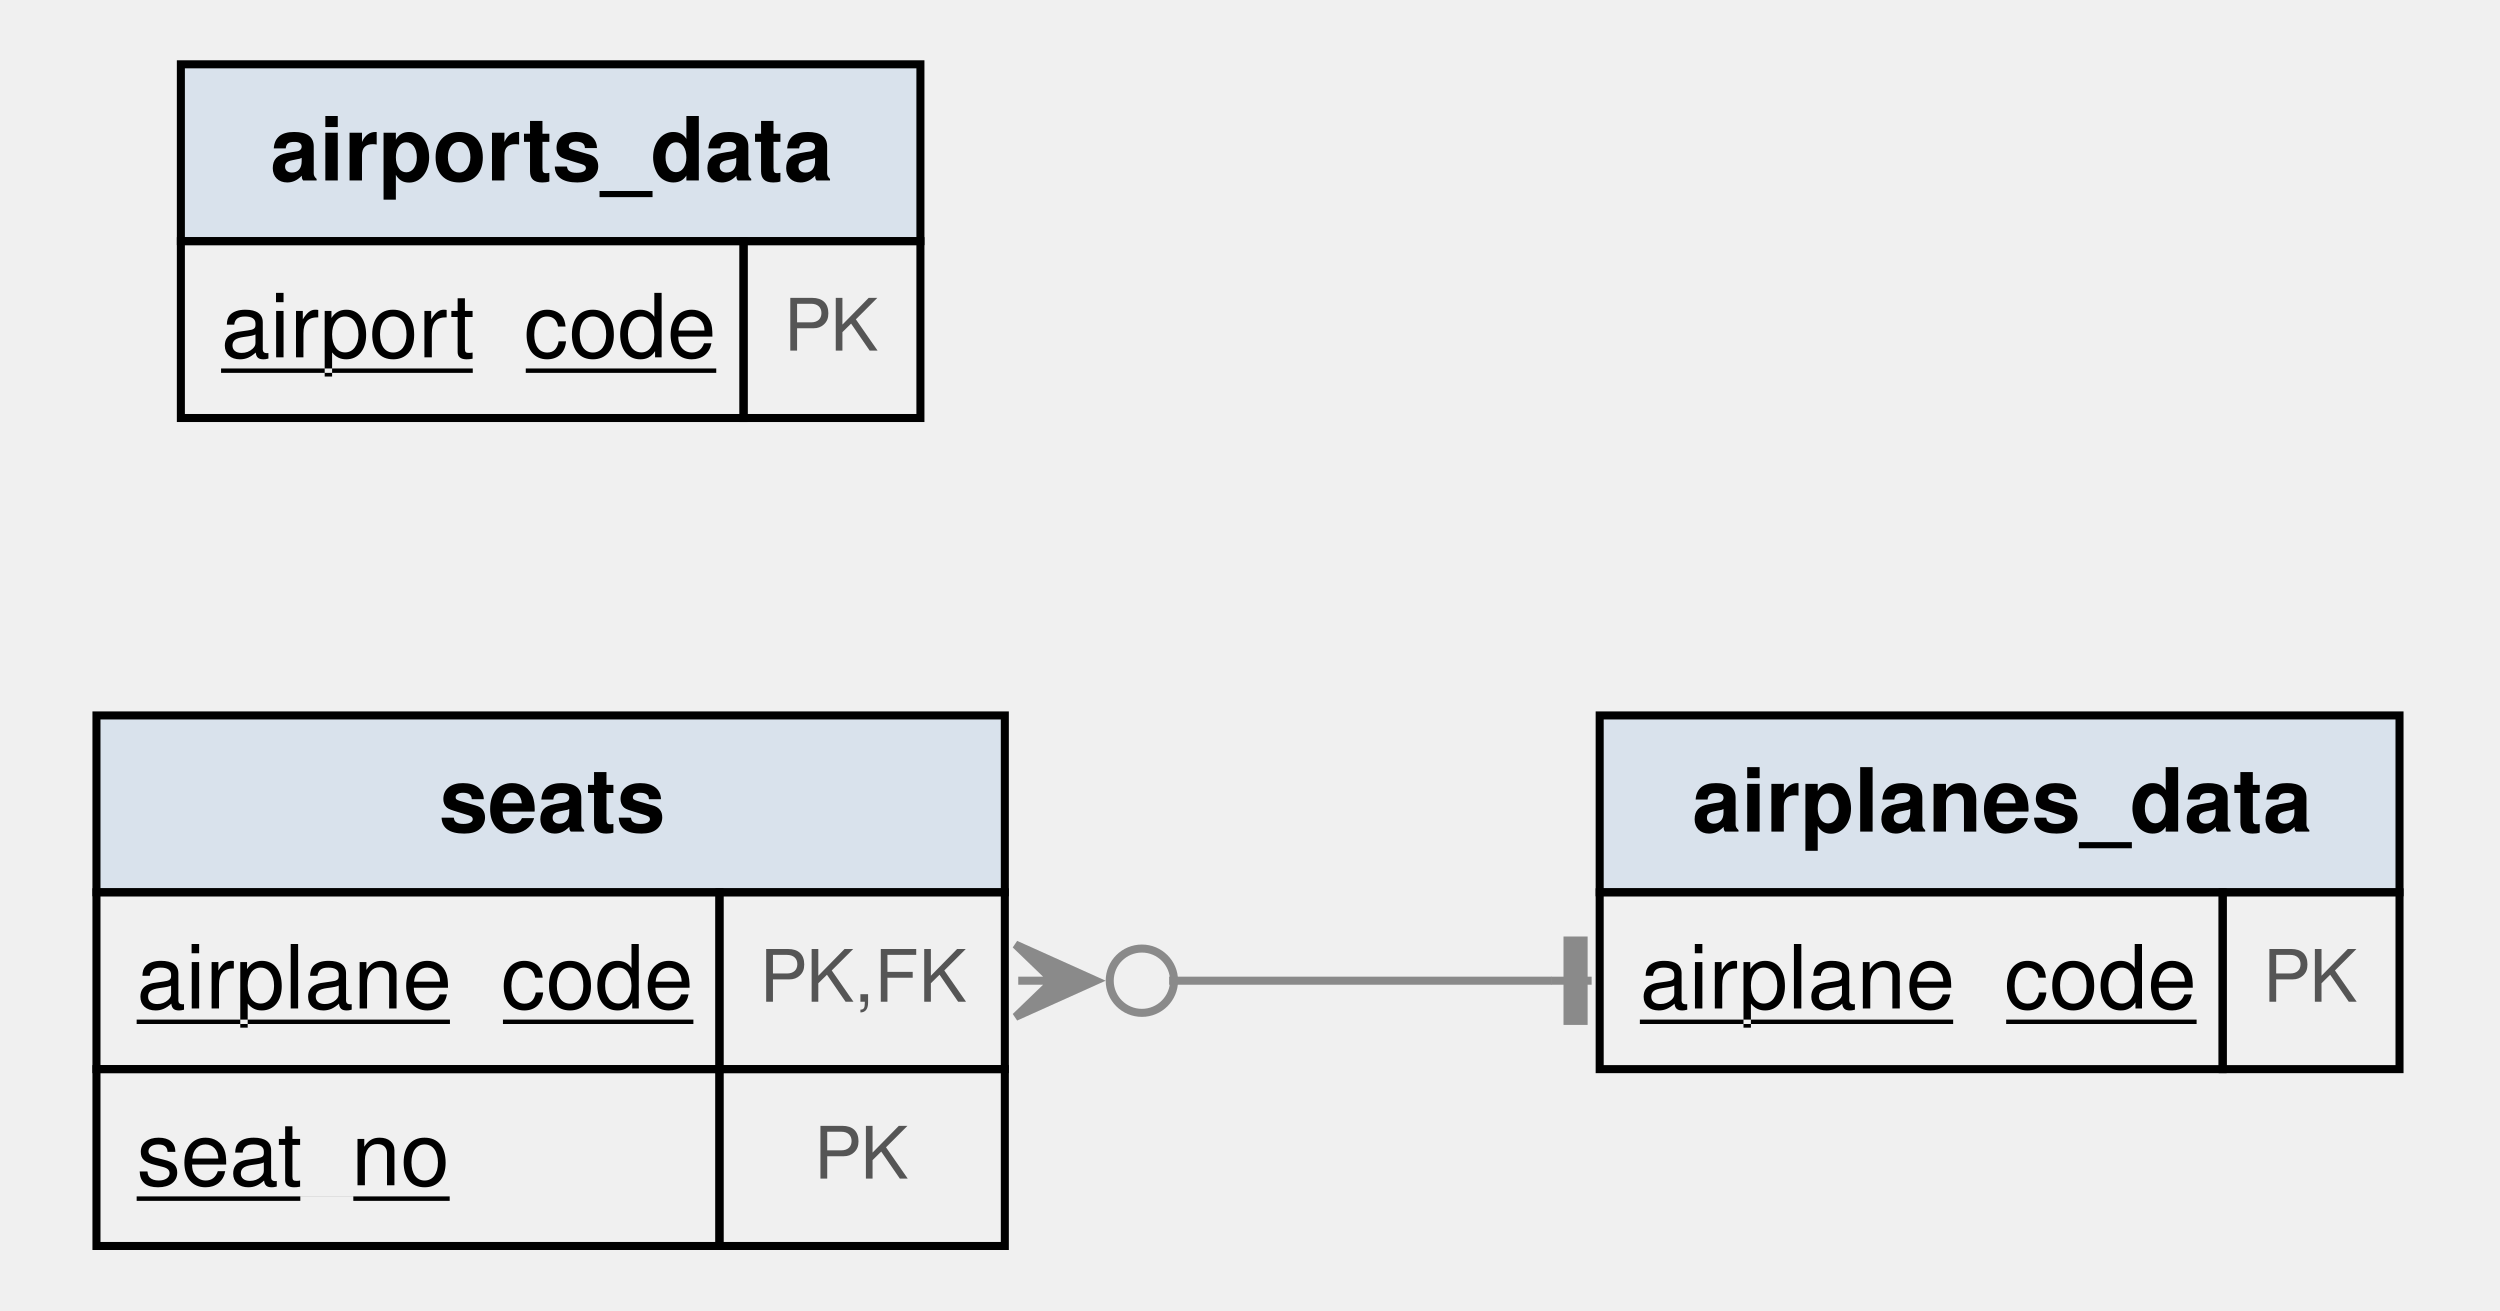
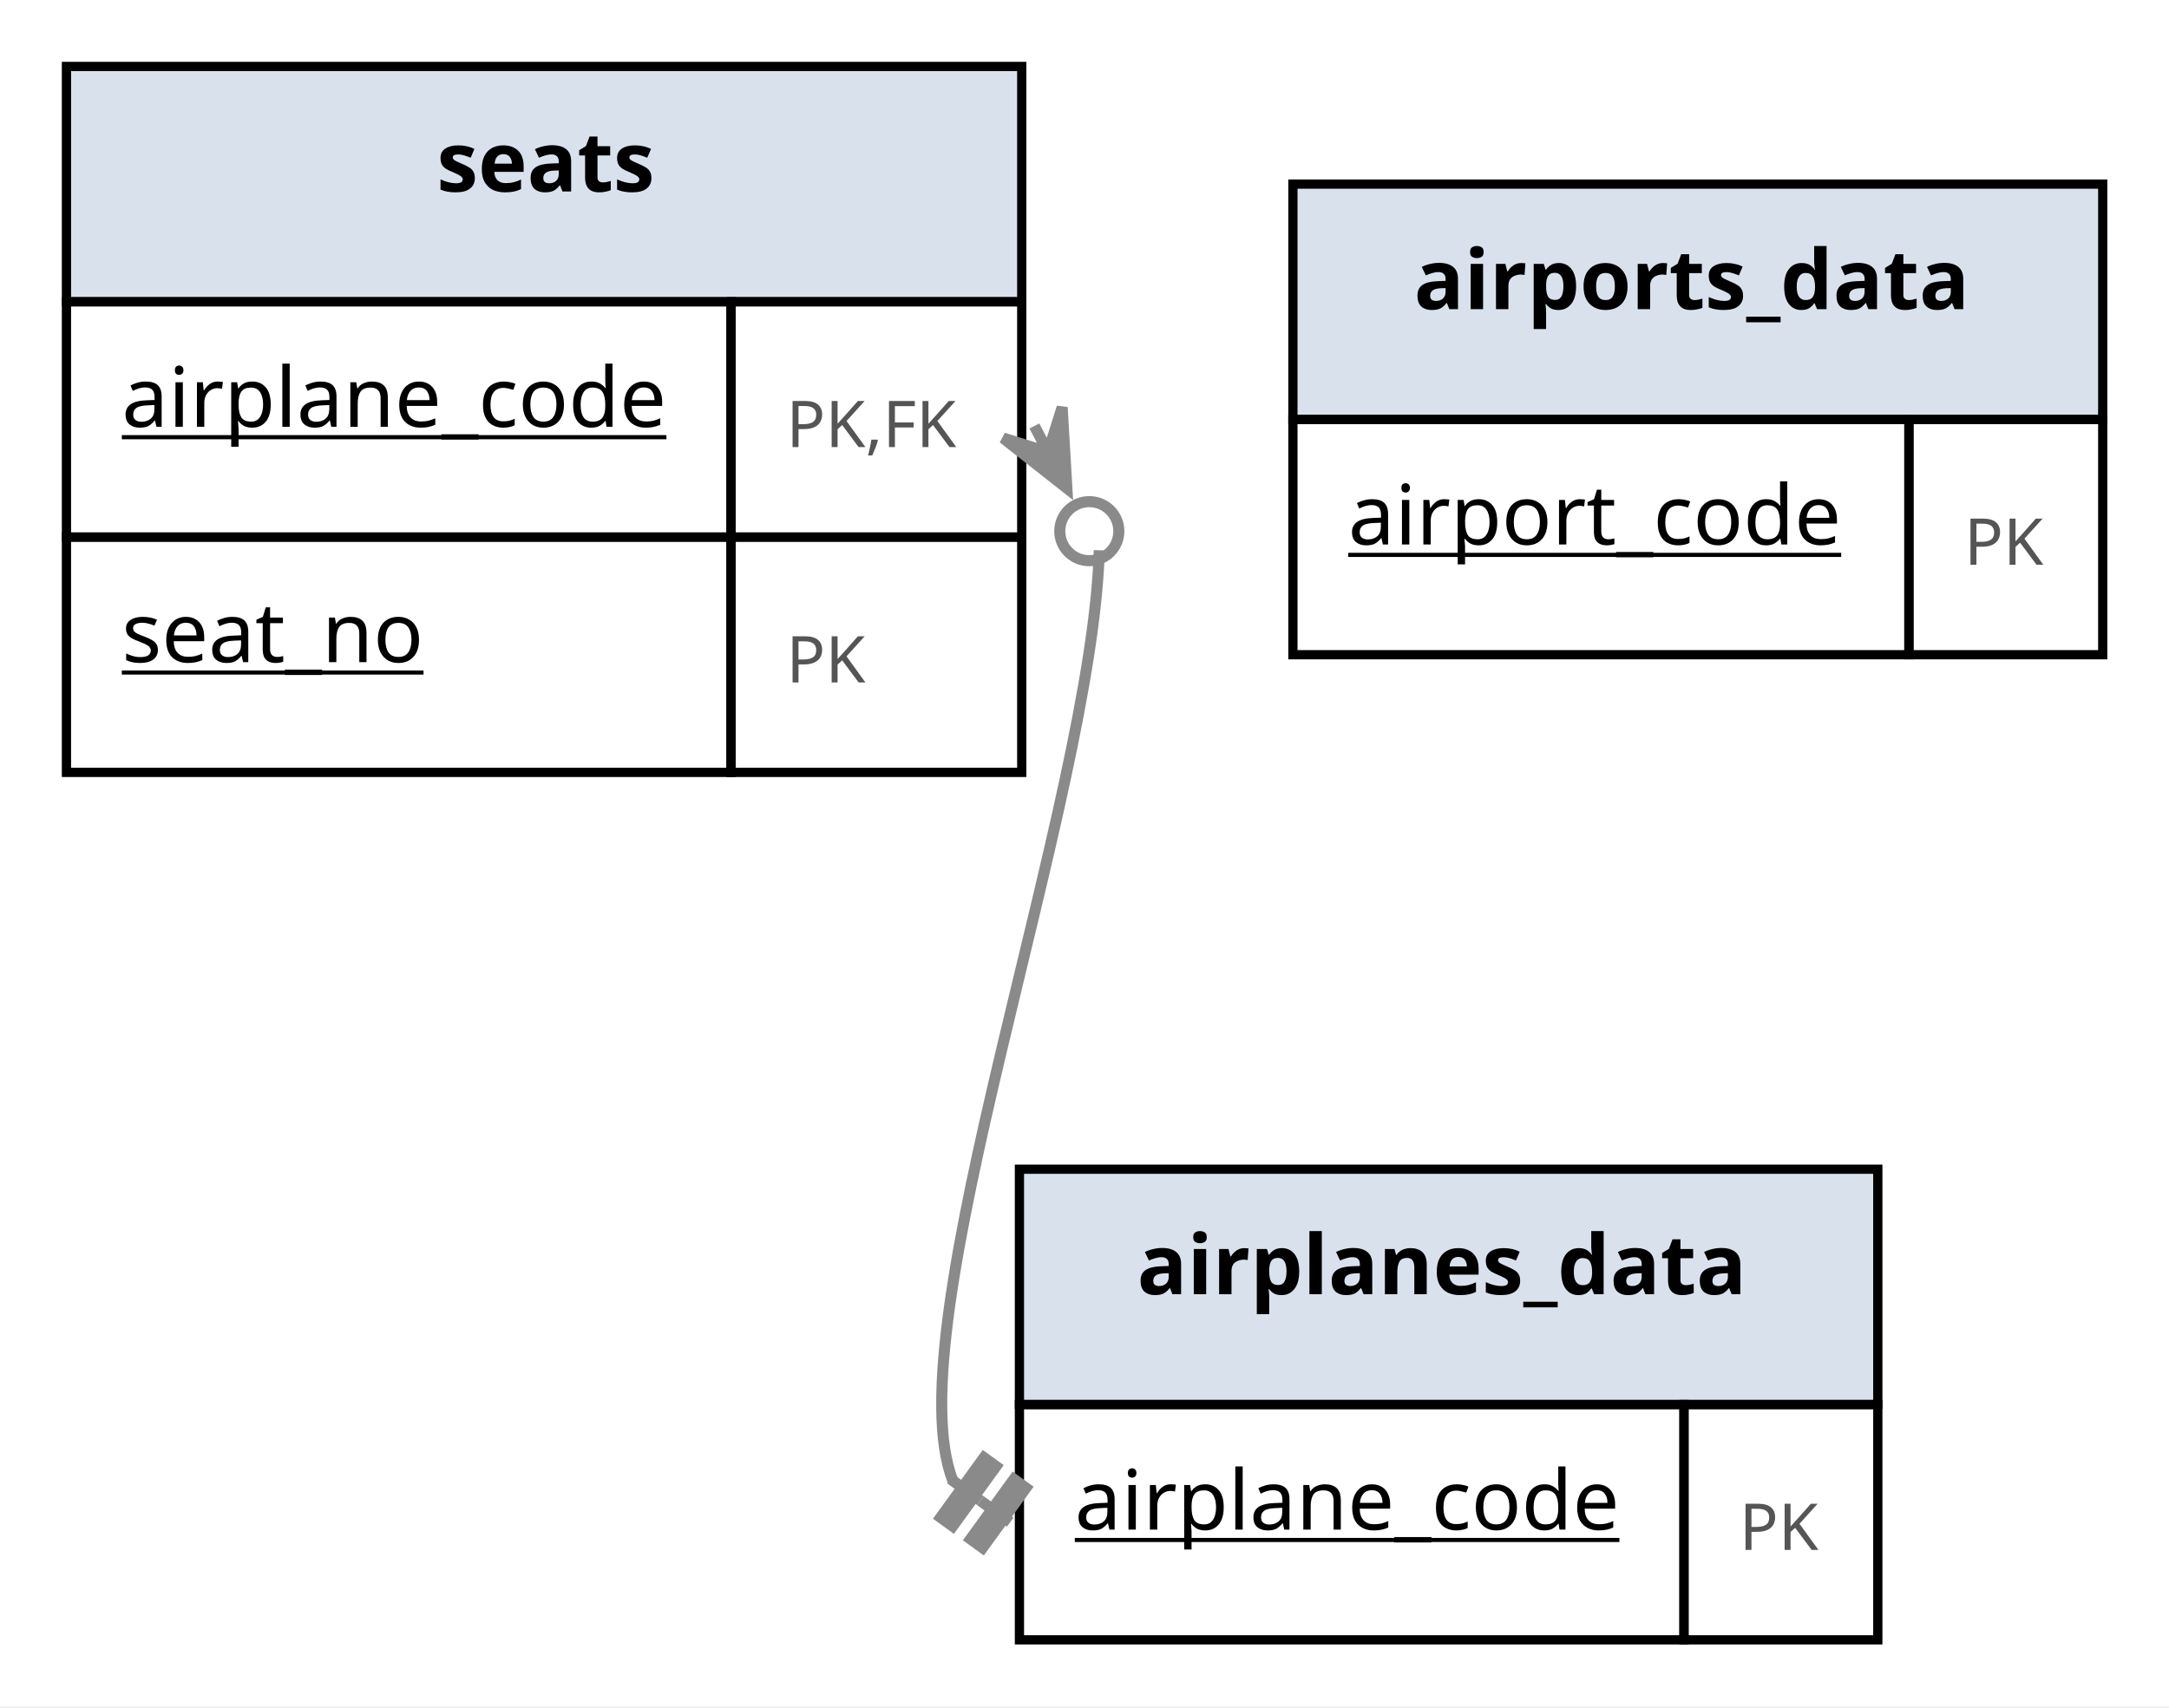
- <svg xmlns="http://www.w3.org/2000/svg" width="311pt" height="163pt" viewBox="0.00 0.00 311.00 163.00">
-   <g id="graph0" class="graph" transform="scale(1 1) rotate(0) translate(4 159)">
+ <svg xmlns="http://www.w3.org/2000/svg" width="235pt" height="185pt" viewBox="0.00 0.00 235.00 185.00">
+   <g id="graph0" class="graph" transform="scale(1 1) rotate(0) translate(7.2 177.7)">
+     <polygon fill="white" stroke="none" points="-7.2,7.2 -7.2,-177.7 227.82,-177.7 227.82,7.2 -7.2,7.2" />
    <g id="node1" class="node">
-       <polygon fill="#d9e2ec" stroke="none" points="195,-48 195,-70 294.5,-70 294.5,-48 195,-48" />
-       <polygon fill="none" stroke="black" points="195,-48 195,-70 294.5,-70 294.5,-48 195,-48" />
-       <text xml:space="preserve" text-anchor="start" x="206.5" y="-55.55" font-family="Helvetica,sans-Serif" font-weight="bold" font-size="11.00">airplanes_data</text>
-       <polygon fill="none" stroke="black" points="195,-26 195,-48 272.5,-48 272.5,-26 195,-26" />
-       <text xml:space="preserve" text-anchor="start" x="200" y="-33.55" font-family="Helvetica,sans-Serif" text-decoration="underline" font-size="11.00">airplane_code</text>
-       <polygon fill="none" stroke="black" points="272.5,-26 272.5,-48 294.5,-48 294.5,-26 272.5,-26" />
-       <text xml:space="preserve" text-anchor="start" x="277.5" y="-34.38" font-family="Helvetica,sans-Serif" font-size="9.00" fill="#555555">PK</text>
+       <polygon fill="#d9e2ec" stroke="none" points="103.25,-25.5 103.25,-51 196.25,-51 196.25,-25.5 103.25,-25.5" />
+       <polygon fill="none" stroke="#000000" points="103.25,-25.5 103.25,-51 196.25,-51 196.25,-25.5 103.25,-25.5" />
+       <text xml:space="preserve" text-anchor="start" x="116" y="-37.45" font-family="Noto Sans KR" font-weight="bold" font-size="9.00" fill="#000000">airplanes_data</text>
+       <polygon fill="none" stroke="#000000" points="103.25,0 103.25,-25.5 175.25,-25.5 175.25,0 103.25,0" />
+       <text xml:space="preserve" text-anchor="start" x="109.25" y="-11.95" font-family="Noto Sans KR" text-decoration="underline" font-size="9.00">airplane_code</text>
+       <polygon fill="none" stroke="#000000" points="175.25,0 175.25,-25.5 196.25,-25.5 196.25,0 175.25,0" />
+       <text xml:space="preserve" text-anchor="start" x="181.25" y="-9.75" font-family="Noto Sans KR" font-size="7.00" fill="#555555">PK</text>
    </g>
    <g id="node2" class="node">
-       <polygon fill="#d9e2ec" stroke="none" points="18.5,-129 18.5,-151 110.5,-151 110.5,-129 18.5,-129" />
-       <polygon fill="none" stroke="black" points="18.5,-129 18.5,-151 110.5,-151 110.5,-129 18.5,-129" />
-       <text xml:space="preserve" text-anchor="start" x="29.62" y="-136.55" font-family="Helvetica,sans-Serif" font-weight="bold" font-size="11.00">airports_data</text>
-       <polygon fill="none" stroke="black" points="18.5,-107 18.5,-129 88.5,-129 88.5,-107 18.5,-107" />
-       <text xml:space="preserve" text-anchor="start" x="23.5" y="-114.55" font-family="Helvetica,sans-Serif" text-decoration="underline" font-size="11.00">airport_code</text>
-       <polygon fill="none" stroke="black" points="88.5,-107 88.5,-129 110.5,-129 110.5,-107 88.5,-107" />
-       <text xml:space="preserve" text-anchor="start" x="93.5" y="-115.38" font-family="Helvetica,sans-Serif" font-size="9.00" fill="#555555">PK</text>
+       <polygon fill="#d9e2ec" stroke="none" points="0,-145 0,-170.5 103.5,-170.5 103.5,-145 0,-145" />
+       <polygon fill="none" stroke="#000000" points="0,-145 0,-170.5 103.5,-170.5 103.5,-145 0,-145" />
+       <text xml:space="preserve" text-anchor="start" x="40.12" y="-156.95" font-family="Noto Sans KR" font-weight="bold" font-size="9.00" fill="#000000">seats</text>
+       <polygon fill="none" stroke="#000000" points="0,-119.5 0,-145 72,-145 72,-119.5 0,-119.5" />
+       <text xml:space="preserve" text-anchor="start" x="6" y="-131.45" font-family="Noto Sans KR" text-decoration="underline" font-size="9.00">airplane_code</text>
+       <polygon fill="none" stroke="#000000" points="72,-119.5 72,-145 103.5,-145 103.5,-119.5 72,-119.5" />
+       <text xml:space="preserve" text-anchor="start" x="78" y="-129.25" font-family="Noto Sans KR" font-size="7.00" fill="#555555">PK,FK</text>
+       <polygon fill="none" stroke="#000000" points="0,-94 0,-119.5 72,-119.5 72,-94 0,-94" />
+       <text xml:space="preserve" text-anchor="start" x="6" y="-105.95" font-family="Noto Sans KR" text-decoration="underline" font-size="9.00">seat_no</text>
+       <polygon fill="none" stroke="#000000" points="72,-94 72,-119.5 103.5,-119.5 103.5,-94 72,-94" />
+       <text xml:space="preserve" text-anchor="start" x="78" y="-103.75" font-family="Noto Sans KR" font-size="7.00" fill="#555555">PK</text>
+     </g>
+     <g id="edge1" class="edge">
+       <path fill="none" stroke="#8a8a8a" stroke-width="1.2" d="M111.9,-118.07C111.18,-91.12 89.56,-33.69 96.04,-17.24" />
+       <polygon fill="#8a8a8a" stroke="#8a8a8a" stroke-width="1.2" points="108.39,-124.8 101.49,-130.23 106.35,-128.7 104.87,-131.54 104.87,-131.54 104.87,-131.54 106.35,-128.7 107.88,-133.56 108.39,-124.8" />
+       <ellipse fill="none" stroke="#8a8a8a" stroke-width="1.2" cx="110.82" cy="-120.14" rx="3.2" ry="3.2" />
+       <polygon fill="#8a8a8a" stroke="#8a8a8a" stroke-width="1.2" points="99.26,-9.98 103.95,-16.46 102.65,-17.4 97.96,-10.92 99.26,-9.98" />
+       <polyline fill="none" stroke="#8a8a8a" stroke-width="1.2" points="102.25,-12.75 99.01,-15.09" />
+       <polygon fill="#8a8a8a" stroke="#8a8a8a" stroke-width="1.2" points="96.02,-12.32 100.71,-18.8 99.41,-19.74 94.72,-13.26 96.02,-12.32" />
+       <polyline fill="none" stroke="#8a8a8a" stroke-width="1.2" points="99.01,-15.09 95.77,-17.44" />
    </g>
    <g id="node3" class="node">
-       <polygon fill="#d9e2ec" stroke="none" points="8,-48 8,-70 121,-70 121,-48 8,-48" />
-       <polygon fill="none" stroke="black" points="8,-48 8,-70 121,-70 121,-48 8,-48" />
-       <text xml:space="preserve" text-anchor="start" x="50.62" y="-55.55" font-family="Helvetica,sans-Serif" font-weight="bold" font-size="11.00">seats</text>
-       <polygon fill="none" stroke="black" points="8,-26 8,-48 85.5,-48 85.5,-26 8,-26" />
-       <text xml:space="preserve" text-anchor="start" x="13" y="-33.55" font-family="Helvetica,sans-Serif" text-decoration="underline" font-size="11.00">airplane_code</text>
-       <polygon fill="none" stroke="black" points="85.5,-26 85.5,-48 121,-48 121,-26 85.5,-26" />
-       <text xml:space="preserve" text-anchor="start" x="90.5" y="-34.38" font-family="Helvetica,sans-Serif" font-size="9.00" fill="#555555">PK,FK</text>
-       <polygon fill="none" stroke="black" points="8,-4 8,-26 85.5,-26 85.5,-4 8,-4" />
-       <text xml:space="preserve" text-anchor="start" x="13" y="-11.55" font-family="Helvetica,sans-Serif" text-decoration="underline" font-size="11.00">seat_no</text>
-       <polygon fill="none" stroke="black" points="85.5,-4 85.5,-26 121,-26 121,-4 85.5,-4" />
-       <text xml:space="preserve" text-anchor="start" x="97.25" y="-12.38" font-family="Helvetica,sans-Serif" font-size="9.00" fill="#555555">PK</text>
-     </g>
-     <g id="edge1" class="edge">
-       <path fill="none" stroke="#8a8a8a" d="M141.44,-37C157.93,-37 168.12,-37 189.06,-37" />
-       <polygon fill="#8a8a8a" stroke="#8a8a8a" points="132.33,-37 122.33,-32.5 127,-37 122.67,-37 122.67,-37 122.67,-37 127,-37 122.33,-41.5 132.33,-37" />
-       <ellipse fill="none" stroke="#8a8a8a" cx="138.05" cy="-37" rx="4" ry="4" />
-       <polygon fill="#8a8a8a" stroke="#8a8a8a" points="193,-32 193,-42 191,-42 191,-32 193,-32" />
-       <polyline fill="none" stroke="#8a8a8a" points="194,-37 189,-37" />
+       <polygon fill="#d9e2ec" stroke="none" points="132.88,-132.25 132.88,-157.75 220.62,-157.75 220.62,-132.25 132.88,-132.25" />
+       <polygon fill="none" stroke="#000000" points="132.88,-132.25 132.88,-157.75 220.62,-157.75 220.62,-132.25 132.88,-132.25" />
+       <text xml:space="preserve" text-anchor="start" x="146" y="-144.2" font-family="Noto Sans KR" font-weight="bold" font-size="9.00" fill="#000000">airports_data</text>
+       <polygon fill="none" stroke="#000000" points="132.88,-106.75 132.88,-132.25 199.62,-132.25 199.62,-106.75 132.88,-106.75" />
+       <text xml:space="preserve" text-anchor="start" x="138.88" y="-118.7" font-family="Noto Sans KR" text-decoration="underline" font-size="9.00">airport_code</text>
+       <polygon fill="none" stroke="#000000" points="199.62,-106.75 199.62,-132.25 220.62,-132.25 220.62,-106.75 199.62,-106.75" />
+       <text xml:space="preserve" text-anchor="start" x="205.62" y="-116.5" font-family="Noto Sans KR" font-size="7.00" fill="#555555">PK</text>
    </g>
  </g>
</svg>
